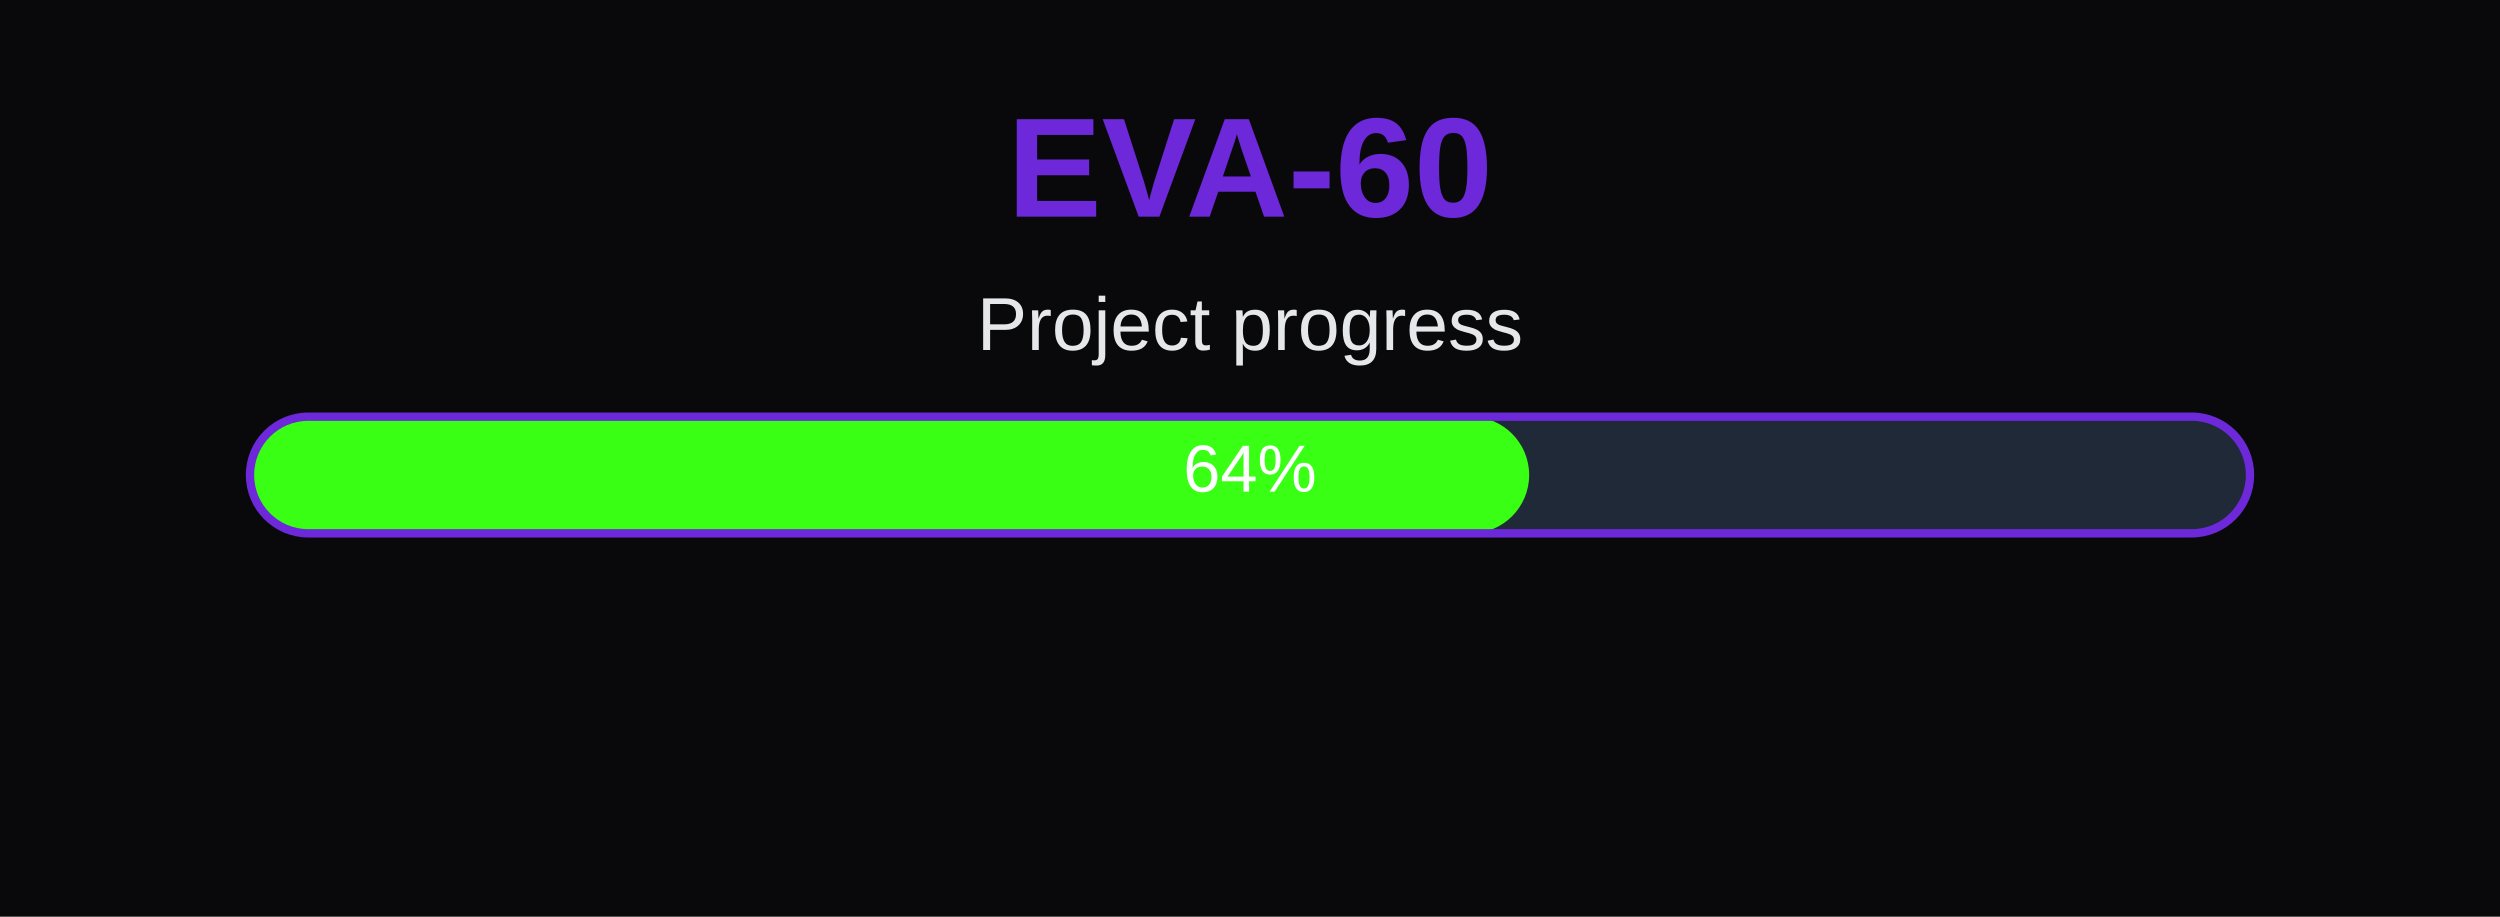
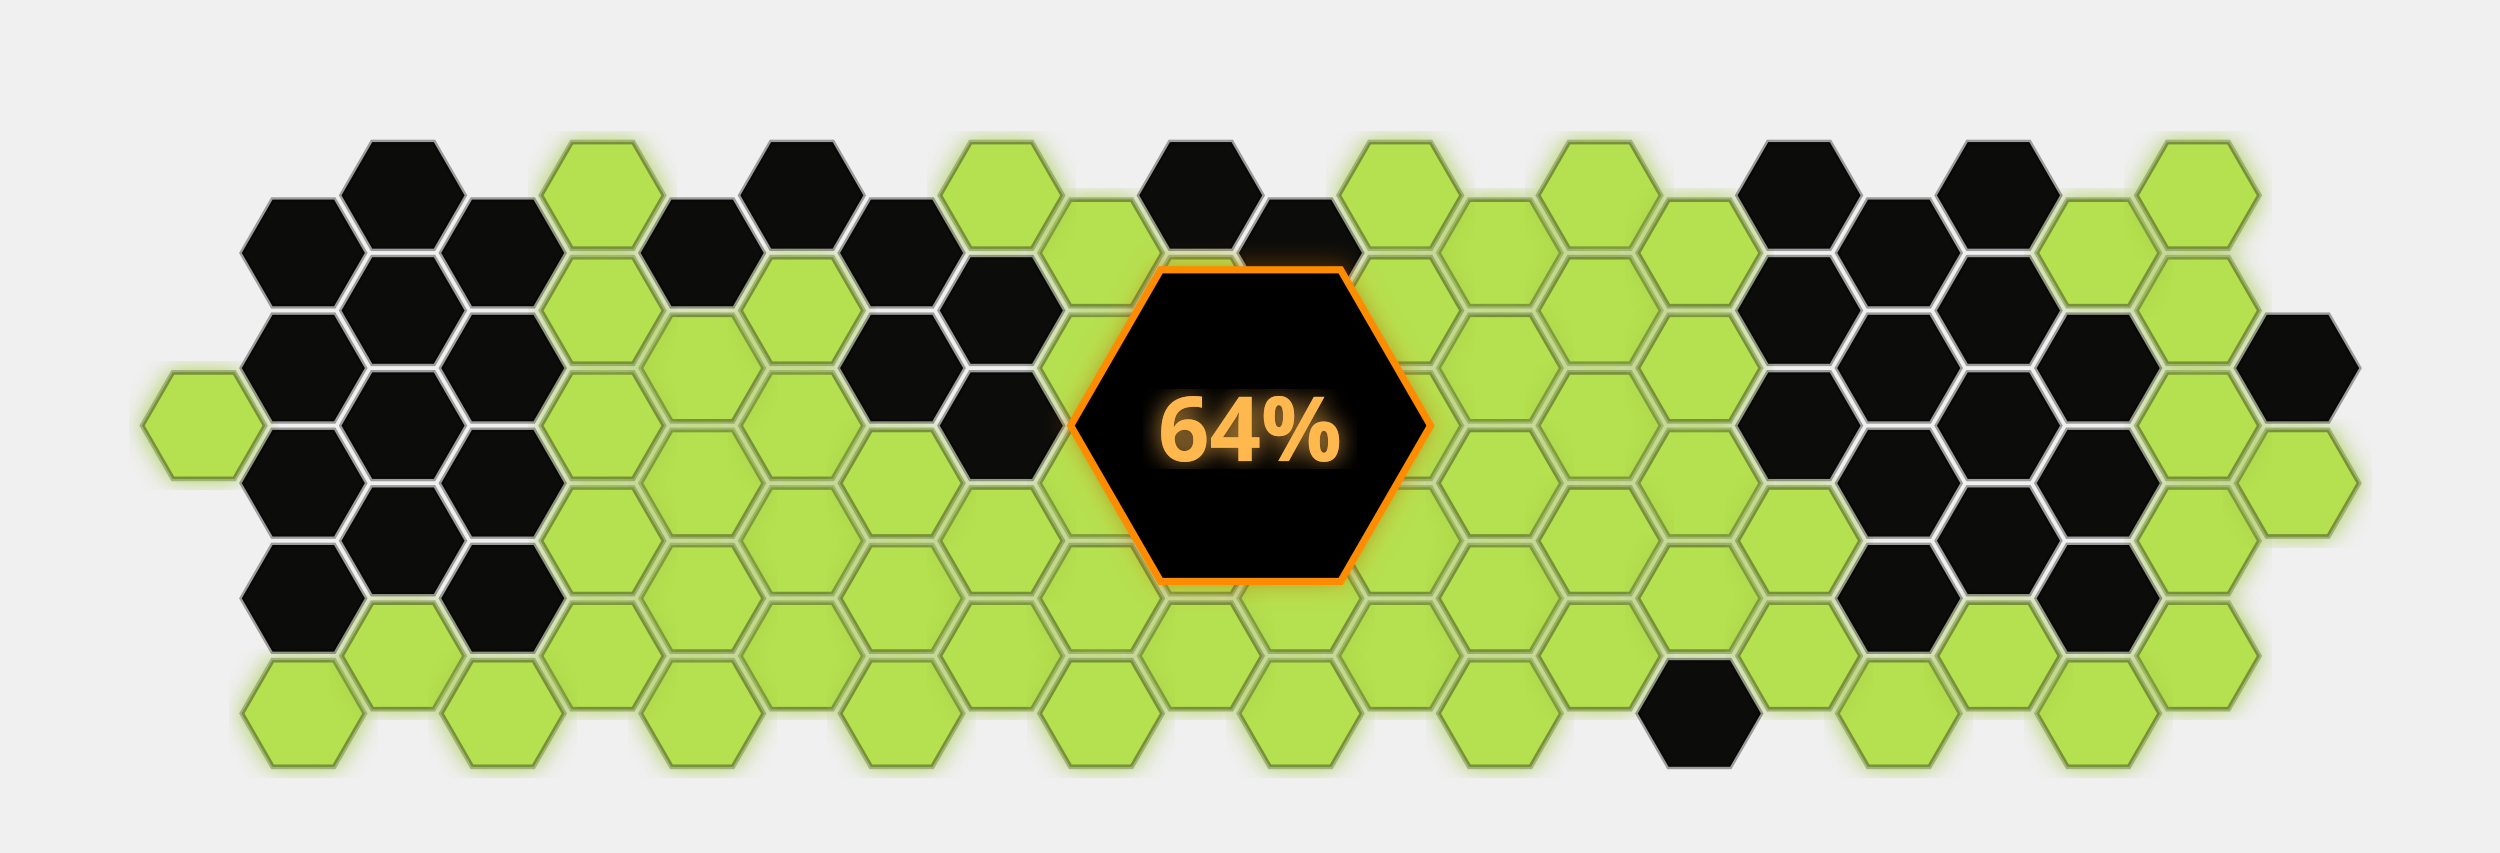
- <svg xmlns="http://www.w3.org/2000/svg" width="600" height="220" viewBox="0 0 600 220">
-   <rect width="600" height="220" fill="#09090B" />
-   <text x="300.0" y="52" text-anchor="middle" font-family="Orbitron, Arial, sans-serif" font-size="34" font-weight="700" fill="#6D28D9">EVA-60</text>
-   <text x="300.0" y="84" text-anchor="middle" font-family="Arial, sans-serif" font-size="18" fill="#E5E7EB">Project progress</text>
-   <rect x="60" y="100" width="480" height="28" rx="14" fill="#1F2937" />
-   <rect x="60" y="100" width="307" height="28" rx="14" fill="#39FF14" />
-   <rect x="60" y="100" width="480" height="28" rx="14" fill="none" stroke="#6D28D9" stroke-width="2" />
-   <text x="300.0" y="118" text-anchor="middle" font-family="Arial, sans-serif" font-size="16" fill="#FFFFFF">64%</text>
+ <svg xmlns="http://www.w3.org/2000/svg" viewBox="0 0 528 180">
+   <style>
+     @font-face {
+       font-family: Orbitron;
+       font-weight: 900;
+       src: url("https://fonts.gstatic.com/s/orbitron/v35/yMJMMIlzdpvBhQQL_SC3X9yhF25-T1nysimBoWgz.woff2") format("woff2");
+     }
+     @keyframes charge {
+       0%, 100% { fill: #0c0c0a; }
+       50%      { fill: #FF8C00; }
+     }
+   </style>
+   <defs>
+     <filter id="g">
+       <feGaussianBlur stdDeviation="2.5" result="blur" />
+       <feMerge>
+         <feMergeNode in="blur" />
+         <feMergeNode in="SourceGraphic" />
+       </feMerge>
+     </filter>
+   </defs>
+   <polygon points="182.36,138.53 175.86,149.79 162.86,149.79 156.36,138.53 162.86,127.27 175.86,127.27" fill="#b5e050" stroke="rgba(0,0,0,0.35)" stroke-width="1" filter="url(#g)" />
+   <polygon points="182.36,114.21 175.86,125.47 162.86,125.47 156.36,114.21 162.86,102.95 175.86,102.95" fill="#b5e050" stroke="rgba(0,0,0,0.35)" stroke-width="1" filter="url(#g)" />
+   <polygon points="203.42,150.69 196.92,161.95 183.92,161.95 177.42,150.69 183.92,139.43 196.92,139.43" fill="#b5e050" stroke="rgba(0,0,0,0.35)" stroke-width="1" filter="url(#g)" />
+   <polygon points="161.30,150.69 154.80,161.95 141.80,161.95 135.30,150.69 141.80,139.43 154.80,139.43" fill="#b5e050" stroke="rgba(0,0,0,0.35)" stroke-width="1" filter="url(#g)" />
+   <polygon points="161.30,126.37 154.80,137.63 141.80,137.63 135.30,126.37 141.80,115.11 154.80,115.11" fill="#b5e050" stroke="rgba(0,0,0,0.35)" stroke-width="1" filter="url(#g)" />
+   <polygon points="308.72,138.53 302.22,149.79 289.22,149.79 282.72,138.53 289.22,127.27 302.22,127.27" fill="#b5e050" stroke="rgba(0,0,0,0.35)" stroke-width="1" filter="url(#g)" />
+   <polygon points="287.66,150.69 281.16,161.95 268.16,161.95 261.66,150.69 268.16,139.43 281.16,139.43" fill="#b5e050" stroke="rgba(0,0,0,0.35)" stroke-width="1" filter="url(#g)" />
+   <polygon points="287.66,126.37 281.16,137.63 268.16,137.63 261.66,126.37 268.16,115.11 281.16,115.11" fill="#b5e050" stroke="rgba(0,0,0,0.35)" stroke-width="1" filter="url(#g)" />
+   <polygon points="161.30,102.05 154.80,113.31 141.80,113.31 135.30,102.05 141.80,90.79 154.80,90.79" fill="#b5e050" stroke="rgba(0,0,0,0.35)" stroke-width="1" filter="url(#g)" />
+   <polygon points="308.72,114.21 302.22,125.47 289.22,125.47 282.72,114.21 289.22,102.95 302.22,102.95" fill="#b5e050" stroke="rgba(0,0,0,0.35)" stroke-width="1" filter="url(#g)" />
+   <polygon points="329.78,53.42 323.28,64.68 310.28,64.68 303.78,53.42 310.28,42.16 323.28,42.16" fill="#b5e050" stroke="rgba(0,0,0,0.35)" stroke-width="1" filter="url(#g)" />
+   <polygon points="350.84,41.26 344.34,52.52 331.34,52.52 324.84,41.26 331.34,30.00 344.34,30.00" fill="#b5e050" stroke="rgba(0,0,0,0.35)" stroke-width="1" filter="url(#g)" />
+   <polygon points="203.42,126.37 196.92,137.63 183.92,137.63 177.42,126.37 183.92,115.11 196.92,115.11" fill="#b5e050" stroke="rgba(0,0,0,0.35)" stroke-width="1" filter="url(#g)" />
+   <polygon points="329.78,150.69 323.28,161.95 310.28,161.95 303.78,150.69 310.28,139.43 323.28,139.43" fill="#b5e050" stroke="rgba(0,0,0,0.35)" stroke-width="1" filter="url(#g)" />
+   <polygon points="182.36,89.89 175.86,101.15 162.86,101.15 156.36,89.89 162.86,78.64 175.86,78.64" fill="#b5e050" stroke="rgba(0,0,0,0.35)" stroke-width="1" filter="url(#g)" />
+   <polygon points="266.60,114.21 260.10,125.47 247.10,125.47 240.60,114.21 247.10,102.95 260.10,102.95" fill="#b5e050" stroke="rgba(0,0,0,0.35)" stroke-width="1" filter="url(#g)" />
+   <polygon points="477.20,138.53 470.70,149.79 457.70,149.79 451.20,138.53 457.70,127.27 470.70,127.27" fill="#b5e050" stroke="rgba(0,0,0,0.35)" stroke-width="1" filter="url(#g)" />
+   <polygon points="350.84,65.58 344.34,76.83 331.34,76.83 324.84,65.58 331.34,54.32 344.34,54.32" fill="#b5e050" stroke="rgba(0,0,0,0.35)" stroke-width="1" filter="url(#g)" />
+   <polygon points="477.20,114.21 470.70,125.47 457.70,125.47 451.20,114.21 457.70,102.95 470.70,102.95" fill="#b5e050" stroke="rgba(0,0,0,0.35)" stroke-width="1" filter="url(#g)" />
+   <polygon points="140.24,138.53 133.74,149.79 120.74,149.79 114.24,138.53 120.74,127.27 133.74,127.27" fill="#b5e050" stroke="rgba(0,0,0,0.35)" stroke-width="1" filter="url(#g)" />
+   <polygon points="224.48,138.53 217.98,149.79 204.98,149.79 198.48,138.53 204.98,127.27 217.98,127.27" fill="#b5e050" stroke="rgba(0,0,0,0.35)" stroke-width="1" filter="url(#g)" />
+   <polygon points="498.26,102.05 491.76,113.31 478.76,113.31 472.26,102.05 478.76,90.79 491.76,90.79" fill="#b5e050" stroke="rgba(0,0,0,0.35)" stroke-width="1" filter="url(#g)" />
+   <polygon points="266.60,138.53 260.10,149.79 247.10,149.79 240.60,138.53 247.10,127.27 260.10,127.27" fill="#b5e050" stroke="rgba(0,0,0,0.35)" stroke-width="1" filter="url(#g)" />
+   <polygon points="477.20,89.89 470.70,101.15 457.70,101.15 451.20,89.89 457.70,78.64 470.70,78.64" fill="#b5e050" stroke="rgba(0,0,0,0.35)" stroke-width="1" filter="url(#g)" />
+   <polygon points="329.78,77.74 323.28,88.99 310.28,88.99 303.78,77.74 310.28,66.48 323.28,66.48" fill="#b5e050" stroke="rgba(0,0,0,0.35)" stroke-width="1" filter="url(#g)" />
+   <polygon points="77.06,150.69 70.56,161.95 57.56,161.95 51.06,150.69 57.56,139.43 70.56,139.43" fill="#b5e050" stroke="rgba(0,0,0,0.35)" stroke-width="1" filter="url(#g)" />
+   <polygon points="140.24,114.21 133.74,125.47 120.74,125.47 114.24,114.21 120.74,102.95 133.74,102.95" fill="#b5e050" stroke="rgba(0,0,0,0.35)" stroke-width="1" filter="url(#g)" />
+   <polygon points="161.30,77.74 154.80,88.99 141.80,88.99 135.30,77.74 141.80,66.48 154.80,66.48" fill="#b5e050" stroke="rgba(0,0,0,0.35)" stroke-width="1" filter="url(#g)" />
+   <polygon points="308.72,89.89 302.22,101.15 289.22,101.15 282.72,89.89 289.22,78.64 302.22,78.64" fill="#b5e050" stroke="rgba(0,0,0,0.35)" stroke-width="1" filter="url(#g)" />
+   <polygon points="329.78,126.37 323.28,137.63 310.28,137.63 303.78,126.37 310.28,115.11 323.28,115.11" fill="#b5e050" stroke="rgba(0,0,0,0.35)" stroke-width="1" filter="url(#g)" />
+   <polygon points="266.60,65.58 260.10,76.83 247.10,76.83 240.60,65.58 247.10,54.32 260.10,54.32" fill="#b5e050" stroke="rgba(0,0,0,0.35)" stroke-width="1" filter="url(#g)" />
+   <polygon points="477.20,65.58 470.70,76.83 457.70,76.83 451.20,65.58 457.70,54.32 470.70,54.32" fill="#b5e050" stroke="rgba(0,0,0,0.35)" stroke-width="1" filter="url(#g)" />
+   <polygon points="308.72,41.26 302.22,52.52 289.22,52.52 282.72,41.26 289.22,30.00 302.22,30.00" fill="#b5e050" stroke="rgba(0,0,0,0.35)" stroke-width="1" filter="url(#g)" />
+   <polygon points="140.24,89.89 133.74,101.15 120.74,101.15 114.24,89.89 120.74,78.64 133.74,78.64" fill="#b5e050" stroke="rgba(0,0,0,0.35)" stroke-width="1" filter="url(#g)" />
+   <polygon points="350.84,89.89 344.34,101.15 331.34,101.15 324.84,89.89 331.34,78.64 344.34,78.64" fill="#b5e050" stroke="rgba(0,0,0,0.35)" stroke-width="1" filter="url(#g)" />
+   <polygon points="329.78,102.05 323.28,113.31 310.28,113.31 303.78,102.05 310.28,90.79 323.28,90.79" fill="#b5e050" stroke="rgba(0,0,0,0.35)" stroke-width="1" filter="url(#g)" />
+   <polygon points="245.54,77.74 239.04,88.99 226.04,88.99 219.54,77.74 226.04,66.48 239.04,66.48" fill="#b5e050" stroke="rgba(0,0,0,0.35)" stroke-width="1" filter="url(#g)" />
+   <polygon points="371.90,102.05 365.40,113.31 352.40,113.31 345.90,102.05 352.40,90.79 365.40,90.79" fill="#b5e050" stroke="rgba(0,0,0,0.35)" stroke-width="1" filter="url(#g)" />
+   <polygon points="140.24,65.58 133.74,76.83 120.74,76.83 114.24,65.58 120.74,54.32 133.74,54.32" fill="#b5e050" stroke="rgba(0,0,0,0.35)" stroke-width="1" filter="url(#g)" />
+   <polygon points="245.54,102.05 239.04,113.31 226.04,113.31 219.54,102.05 226.04,90.79 239.04,90.79" fill="#b5e050" stroke="rgba(0,0,0,0.35)" stroke-width="1" filter="url(#g)" />
+   <polygon points="414.02,150.69 407.52,161.95 394.52,161.95 388.02,150.69 394.52,139.43 407.52,139.43" fill="#b5e050" stroke="rgba(0,0,0,0.35)" stroke-width="1" filter="url(#g)" />
+   <polygon points="308.72,65.58 302.22,76.83 289.22,76.83 282.72,65.58 289.22,54.32 302.22,54.32" fill="#b5e050" stroke="rgba(0,0,0,0.35)" stroke-width="1" filter="url(#g)" />
+   <polygon points="371.90,77.74 365.40,88.99 352.40,88.99 345.90,77.74 352.40,66.48 365.40,66.48" fill="#b5e050" stroke="rgba(0,0,0,0.35)" stroke-width="1" filter="url(#g)" />
+   <polygon points="98.12,138.53 91.62,149.79 78.62,149.79 72.12,138.53 78.62,127.27 91.62,127.27" fill="#b5e050" stroke="rgba(0,0,0,0.35)" stroke-width="1" filter="url(#g)" />
+   <polygon points="245.54,53.42 239.04,64.68 226.04,64.68 219.54,53.42 226.04,42.16 239.04,42.16" fill="#b5e050" stroke="rgba(0,0,0,0.35)" stroke-width="1" filter="url(#g)" />
+   <polygon points="456.14,53.42 449.64,64.68 436.64,64.68 430.14,53.42 436.64,42.16 449.64,42.16" fill="#b5e050" stroke="rgba(0,0,0,0.35)" stroke-width="1" filter="url(#g)" />
+   <polygon points="456.14,150.69 449.64,161.95 436.64,161.95 430.14,150.69 436.64,139.43 449.64,139.43" fill="#b5e050" stroke="rgba(0,0,0,0.35)" stroke-width="1" filter="url(#g)" />
+   <polygon points="477.20,41.26 470.70,52.52 457.70,52.52 451.20,41.26 457.70,30.00 470.70,30.00" fill="#b5e050" stroke="rgba(0,0,0,0.35)" stroke-width="1" filter="url(#g)" />
+   <polygon points="245.54,126.37 239.04,137.63 226.04,137.63 219.54,126.37 226.04,115.11 239.04,115.11" fill="#b5e050" stroke="rgba(0,0,0,0.35)" stroke-width="1" filter="url(#g)" />
+   <polygon points="245.54,150.69 239.04,161.95 226.04,161.95 219.54,150.69 226.04,139.43 239.04,139.43" fill="#b5e050" stroke="rgba(0,0,0,0.35)" stroke-width="1" filter="url(#g)" />
+   <polygon points="350.84,138.53 344.34,149.79 331.34,149.79 324.84,138.53 331.34,127.27 344.34,127.27" fill="#b5e050" stroke="rgba(0,0,0,0.35)" stroke-width="1" filter="url(#g)" />
+   <polygon points="350.84,114.21 344.34,125.47 331.34,125.47 324.84,114.21 331.34,102.95 344.34,102.95" fill="#b5e050" stroke="rgba(0,0,0,0.35)" stroke-width="1" filter="url(#g)" />
+   <polygon points="371.90,126.37 365.40,137.63 352.40,137.63 345.90,126.37 352.40,115.11 365.40,115.11" fill="#b5e050" stroke="rgba(0,0,0,0.35)" stroke-width="1" filter="url(#g)" />
+   <polygon points="224.48,114.21 217.98,125.47 204.98,125.47 198.48,114.21 204.98,102.95 217.98,102.95" fill="#b5e050" stroke="rgba(0,0,0,0.35)" stroke-width="1" filter="url(#g)" />
+   <polygon points="203.42,102.05 196.92,113.31 183.92,113.31 177.42,102.05 183.92,90.79 196.92,90.79" fill="#b5e050" stroke="rgba(0,0,0,0.35)" stroke-width="1" filter="url(#g)" />
+   <polygon points="392.96,138.53 386.46,149.79 373.46,149.79 366.96,138.53 373.46,127.27 386.46,127.27" fill="#b5e050" stroke="rgba(0,0,0,0.35)" stroke-width="1" filter="url(#g)" />
+   <polygon points="435.08,138.53 428.58,149.79 415.58,149.79 409.08,138.53 415.58,127.27 428.58,127.27" fill="#b5e050" stroke="rgba(0,0,0,0.35)" stroke-width="1" filter="url(#g)" />
+   <polygon points="119.18,150.69 112.68,161.95 99.68,161.95 93.18,150.69 99.68,139.43 112.68,139.43" fill="#b5e050" stroke="rgba(0,0,0,0.35)" stroke-width="1" filter="url(#g)" />
+   <polygon points="224.48,41.26 217.98,52.52 204.98,52.52 198.48,41.26 204.98,30.00 217.98,30.00" fill="#b5e050" stroke="rgba(0,0,0,0.35)" stroke-width="1" filter="url(#g)" />
+   <polygon points="371.90,53.42 365.40,64.68 352.40,64.68 345.90,53.42 352.40,42.16 365.40,42.16" fill="#b5e050" stroke="rgba(0,0,0,0.35)" stroke-width="1" filter="url(#g)" />
+   <polygon points="182.36,65.58 175.86,76.83 162.86,76.83 156.36,65.58 162.86,54.32 175.86,54.32" fill="#b5e050" stroke="rgba(0,0,0,0.35)" stroke-width="1" filter="url(#g)" />
+   <polygon points="140.24,41.26 133.74,52.52 120.74,52.52 114.24,41.26 120.74,30.00 133.74,30.00" fill="#b5e050" stroke="rgba(0,0,0,0.35)" stroke-width="1" filter="url(#g)" />
+   <polygon points="392.96,114.21 386.46,125.47 373.46,125.47 366.96,114.21 373.46,102.95 386.46,102.95" fill="#b5e050" stroke="rgba(0,0,0,0.35)" stroke-width="1" filter="url(#g)" />
+   <polygon points="56.00,89.89 49.50,101.15 36.50,101.15 30.00,89.89 36.50,78.64 49.50,78.64" fill="#b5e050" stroke="rgba(0,0,0,0.35)" stroke-width="1" filter="url(#g)" />
+   <polygon points="266.60,41.26 260.10,52.52 247.10,52.52 240.60,41.26 247.10,30.00 260.10,30.00" fill="#0c0c0a" stroke="rgba(0,0,0,0.35)" stroke-width="1" style="animation: charge 5.0s ease-in-out infinite; animation-delay: 0.000s;" />
+   <polygon points="498.26,77.74 491.76,88.99 478.76,88.99 472.26,77.74 478.76,66.48 491.76,66.48" fill="#0c0c0a" stroke="rgba(0,0,0,0.35)" stroke-width="1" style="animation: charge 5.0s ease-in-out infinite; animation-delay: 0.333s;" />
+   <polygon points="287.66,53.42 281.16,64.68 268.16,64.68 261.66,53.42 268.16,42.16 281.16,42.16" fill="#0c0c0a" stroke="rgba(0,0,0,0.35)" stroke-width="1" style="animation: charge 5.0s ease-in-out infinite; animation-delay: 0.667s;" />
+   <polygon points="371.90,150.69 365.40,161.95 352.40,161.95 345.90,150.69 352.40,139.43 365.40,139.43" fill="#0c0c0a" stroke="rgba(0,0,0,0.35)" stroke-width="1" style="animation: charge 5.0s ease-in-out infinite; animation-delay: 1.000s;" />
+   <polygon points="161.30,53.42 154.80,64.68 141.80,64.68 135.30,53.42 141.80,42.16 154.80,42.16" fill="#0c0c0a" stroke="rgba(0,0,0,0.35)" stroke-width="1" style="animation: charge 5.0s ease-in-out infinite; animation-delay: 1.333s;" />
+   <polygon points="456.14,77.74 449.64,88.99 436.64,88.99 430.14,77.74 436.64,66.48 449.64,66.48" fill="#0c0c0a" stroke="rgba(0,0,0,0.35)" stroke-width="1" style="animation: charge 5.0s ease-in-out infinite; animation-delay: 1.667s;" />
+   <polygon points="77.06,126.37 70.56,137.63 57.56,137.63 51.06,126.37 57.56,115.11 70.56,115.11" fill="#0c0c0a" stroke="rgba(0,0,0,0.35)" stroke-width="1" style="animation: charge 5.0s ease-in-out infinite; animation-delay: 2.000s;" />
+   <polygon points="224.48,65.58 217.98,76.83 204.98,76.83 198.48,65.58 204.98,54.32 217.98,54.32" fill="#0c0c0a" stroke="rgba(0,0,0,0.35)" stroke-width="1" style="animation: charge 5.0s ease-in-out infinite; animation-delay: 2.333s;" />
+   <polygon points="224.48,89.89 217.98,101.15 204.98,101.15 198.48,89.89 204.98,78.64 217.98,78.64" fill="#0c0c0a" stroke="rgba(0,0,0,0.35)" stroke-width="1" style="animation: charge 5.0s ease-in-out infinite; animation-delay: 2.667s;" />
+   <polygon points="456.14,126.37 449.64,137.63 436.64,137.63 430.14,126.37 436.64,115.11 449.64,115.11" fill="#0c0c0a" stroke="rgba(0,0,0,0.35)" stroke-width="1" style="animation: charge 5.0s ease-in-out infinite; animation-delay: 3.000s;" />
+   <polygon points="203.42,53.42 196.92,64.68 183.92,64.68 177.42,53.42 183.92,42.16 196.92,42.16" fill="#0c0c0a" stroke="rgba(0,0,0,0.35)" stroke-width="1" style="animation: charge 5.0s ease-in-out infinite; animation-delay: 3.333s;" />
+   <polygon points="456.14,102.05 449.64,113.31 436.64,113.31 430.14,102.05 436.64,90.79 449.64,90.79" fill="#0c0c0a" stroke="rgba(0,0,0,0.35)" stroke-width="1" style="animation: charge 5.0s ease-in-out infinite; animation-delay: 3.667s;" />
+   <polygon points="203.42,77.74 196.92,88.99 183.92,88.99 177.42,77.74 183.92,66.48 196.92,66.48" fill="#0c0c0a" stroke="rgba(0,0,0,0.35)" stroke-width="1" style="animation: charge 5.0s ease-in-out infinite; animation-delay: 4.000s;" />
+   <polygon points="392.96,89.89 386.46,101.15 373.46,101.15 366.96,89.89 373.46,78.64 386.46,78.64" fill="#0c0c0a" stroke="rgba(0,0,0,0.35)" stroke-width="1" style="animation: charge 5.0s ease-in-out infinite; animation-delay: 4.333s;" />
+   <polygon points="182.36,41.26 175.86,52.52 162.86,52.52 156.36,41.26 162.86,30.00 175.86,30.00" fill="#0c0c0a" stroke="rgba(0,0,0,0.35)" stroke-width="1" style="animation: charge 5.0s ease-in-out infinite; animation-delay: 4.667s;" />
+   <polygon points="414.02,126.37 407.52,137.63 394.52,137.63 388.02,126.37 394.52,115.11 407.52,115.11" fill="#0c0c0a" stroke="rgba(0,0,0,0.35)" stroke-width="1" />
+   <polygon points="119.18,53.42 112.68,64.68 99.68,64.68 93.18,53.42 99.68,42.16 112.68,42.16" fill="#0c0c0a" stroke="rgba(0,0,0,0.35)" stroke-width="1" />
+   <polygon points="119.18,126.37 112.68,137.63 99.68,137.63 93.18,126.37 99.68,115.11 112.68,115.11" fill="#0c0c0a" stroke="rgba(0,0,0,0.35)" stroke-width="1" />
+   <polygon points="435.08,41.26 428.58,52.52 415.58,52.52 409.08,41.26 415.58,30.00 428.58,30.00" fill="#0c0c0a" stroke="rgba(0,0,0,0.35)" stroke-width="1" />
+   <polygon points="435.08,114.21 428.58,125.47 415.58,125.47 409.08,114.21 415.58,102.95 428.58,102.95" fill="#0c0c0a" stroke="rgba(0,0,0,0.35)" stroke-width="1" />
+   <polygon points="98.12,114.21 91.62,125.47 78.62,125.47 72.12,114.21 78.62,102.95 91.62,102.95" fill="#0c0c0a" stroke="rgba(0,0,0,0.35)" stroke-width="1" />
+   <polygon points="119.18,77.74 112.68,88.99 99.68,88.99 93.18,77.74 99.68,66.48 112.68,66.48" fill="#0c0c0a" stroke="rgba(0,0,0,0.35)" stroke-width="1" />
+   <polygon points="119.18,102.05 112.68,113.31 99.68,113.31 93.18,102.05 99.68,90.79 112.68,90.79" fill="#0c0c0a" stroke="rgba(0,0,0,0.35)" stroke-width="1" />
+   <polygon points="392.96,65.58 386.46,76.83 373.46,76.83 366.96,65.58 373.46,54.32 386.46,54.32" fill="#0c0c0a" stroke="rgba(0,0,0,0.35)" stroke-width="1" />
+   <polygon points="77.06,102.05 70.56,113.31 57.56,113.31 51.06,102.05 57.56,90.79 70.56,90.79" fill="#0c0c0a" stroke="rgba(0,0,0,0.35)" stroke-width="1" />
+   <polygon points="392.96,41.26 386.46,52.52 373.46,52.52 366.96,41.26 373.46,30.00 386.46,30.00" fill="#0c0c0a" stroke="rgba(0,0,0,0.35)" stroke-width="1" />
+   <polygon points="414.02,102.05 407.52,113.31 394.52,113.31 388.02,102.05 394.52,90.79 407.52,90.79" fill="#0c0c0a" stroke="rgba(0,0,0,0.35)" stroke-width="1" />
+   <polygon points="435.08,65.58 428.58,76.83 415.58,76.83 409.08,65.58 415.58,54.32 428.58,54.32" fill="#0c0c0a" stroke="rgba(0,0,0,0.35)" stroke-width="1" />
+   <polygon points="435.08,89.89 428.58,101.15 415.58,101.15 409.08,89.89 415.58,78.64 428.58,78.64" fill="#0c0c0a" stroke="rgba(0,0,0,0.35)" stroke-width="1" />
+   <polygon points="414.02,53.42 407.52,64.68 394.52,64.68 388.02,53.42 394.52,42.16 407.52,42.16" fill="#0c0c0a" stroke="rgba(0,0,0,0.35)" stroke-width="1" />
+   <polygon points="98.12,41.26 91.62,52.52 78.62,52.52 72.12,41.26 78.62,30.00 91.62,30.00" fill="#0c0c0a" stroke="rgba(0,0,0,0.35)" stroke-width="1" />
+   <polygon points="98.12,89.89 91.62,101.15 78.62,101.15 72.12,89.89 78.62,78.64 91.62,78.64" fill="#0c0c0a" stroke="rgba(0,0,0,0.35)" stroke-width="1" />
+   <polygon points="414.02,77.74 407.52,88.99 394.52,88.99 388.02,77.74 394.52,66.48 407.52,66.48" fill="#0c0c0a" stroke="rgba(0,0,0,0.35)" stroke-width="1" />
+   <polygon points="77.06,77.74 70.56,88.99 57.56,88.99 51.06,77.74 57.56,66.48 70.56,66.48" fill="#0c0c0a" stroke="rgba(0,0,0,0.35)" stroke-width="1" />
+   <polygon points="77.06,53.42 70.56,64.68 57.56,64.68 51.06,53.42 57.56,42.16 70.56,42.16" fill="#0c0c0a" stroke="rgba(0,0,0,0.35)" stroke-width="1" />
+   <polygon points="98.12,65.58 91.62,76.83 78.62,76.83 72.12,65.58 78.62,54.32 91.62,54.32" fill="#0c0c0a" stroke="rgba(0,0,0,0.35)" stroke-width="1" />
+   <polygon points="302.13,89.89 283.13,122.80 245.13,122.80 226.13,89.89 245.13,56.99 283.13,56.99" fill="#000000" stroke="#FF8C00" stroke-width="1.5" />
+   <polygon points="302.13,89.89 283.13,122.80 245.13,122.80 226.13,89.89 245.13,56.99 283.13,56.99" fill="#000000" stroke="#FF8C00" stroke-width="1.5" filter="url(#g)" opacity="0.5" />
+   <text x="264" y="90" text-anchor="middle" dominant-baseline="central" fill="#ffb84d" font-size="19" font-family="'Orbitron','Arial Black',sans-serif" font-weight="900" filter="url(#g)" opacity="0.8">64%</text>
+   <text x="264" y="90" text-anchor="middle" dominant-baseline="central" fill="#ffb84d" font-size="19" font-family="'Orbitron','Arial Black',sans-serif" font-weight="900">64%</text>
</svg>
